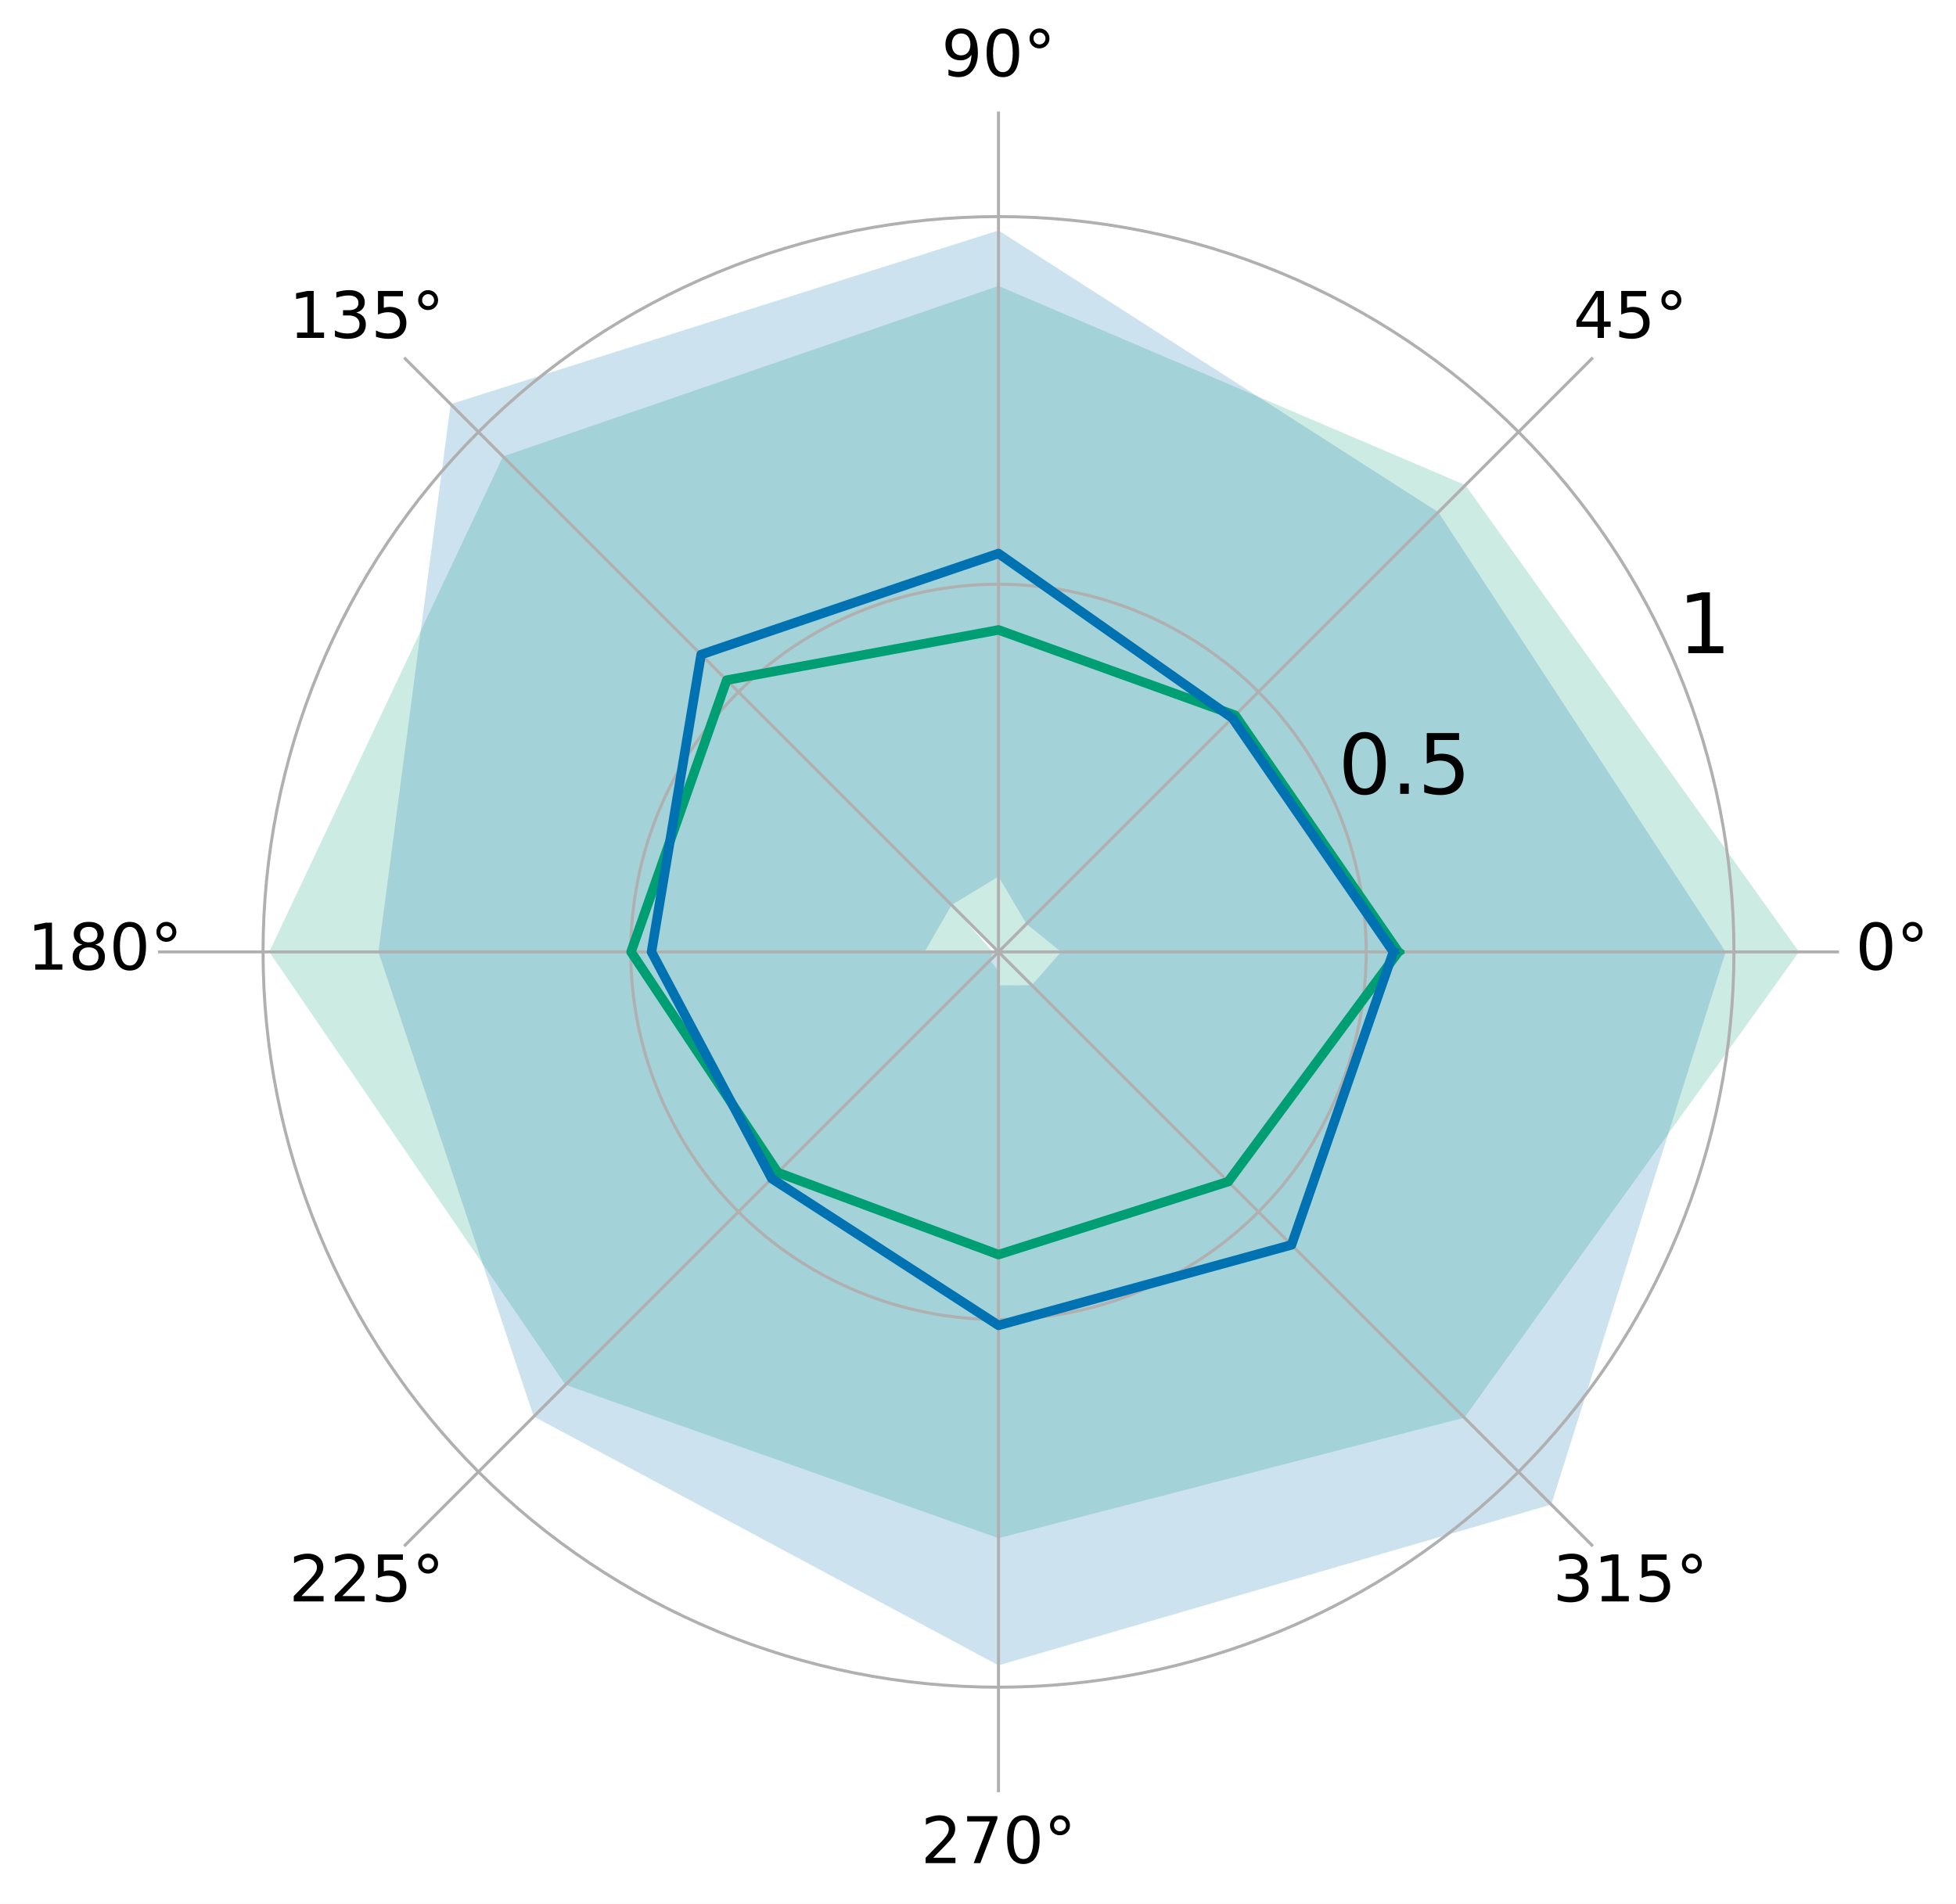
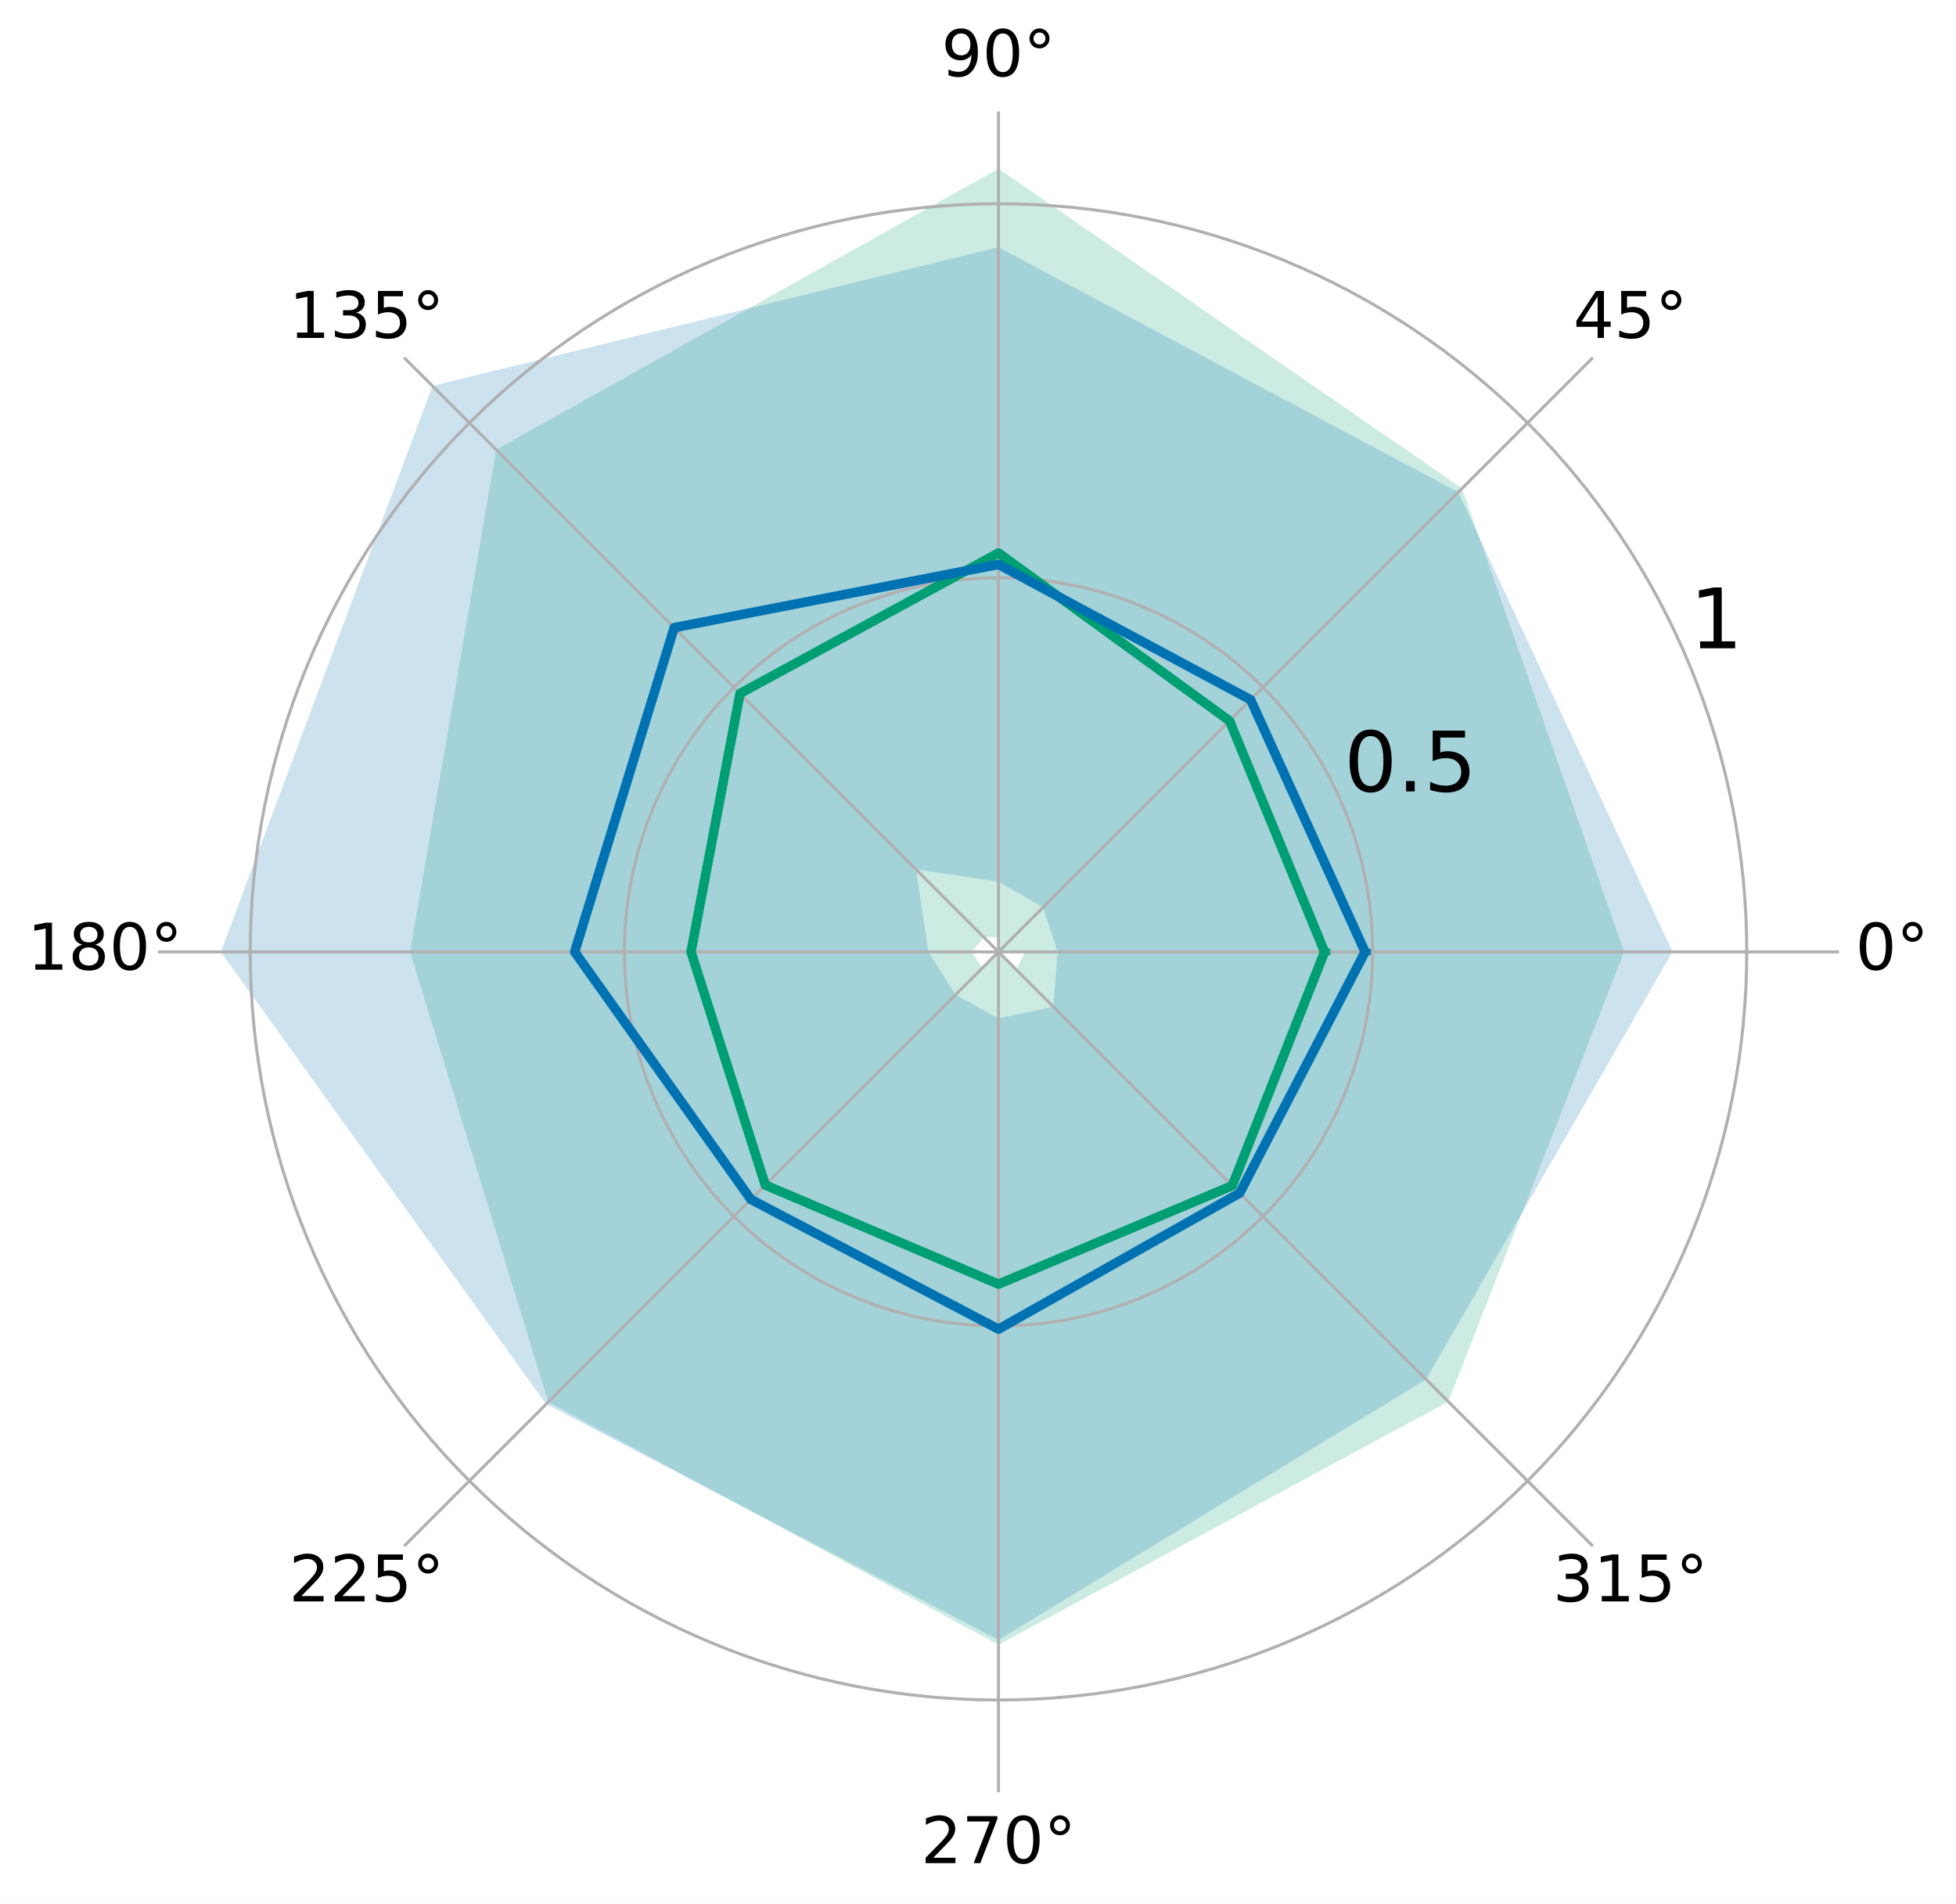
<svg xmlns="http://www.w3.org/2000/svg" xmlns:xlink="http://www.w3.org/1999/xlink" width="516.053pt" height="502.373pt" viewBox="0 0 516.053 502.373" version="1.1">
  <defs>
    <style type="text/css">*{stroke-linejoin: round; stroke-linecap: butt}</style>
  </defs>
  <g id="figure_1">
    <g id="patch_1">
      <path d="M 0 502.373  L 516.053 502.373  L 516.053 0  L 0 0  z " style="fill: #ffffff" />
    </g>
    <g id="axes_1">
      <g id="patch_2">
        <path d="M 485.194 251.186  C 485.194 222.065 479.458 193.227 468.314 166.323  C 457.17 139.418 440.834 114.97 420.242 94.378  C 399.651 73.787 375.203 57.451 348.298 46.307  C 321.394 35.163 292.556 29.426 263.434 29.426  C 234.313 29.426 205.475 35.163 178.57 46.307  C 151.666 57.451 127.218 73.787 106.626 94.378  C 86.035 114.97 69.699 139.418 58.555 166.323  C 47.411 193.227 41.674 222.065 41.674 251.186  C 41.674 280.308 47.411 309.146 58.555 336.05  C 69.699 362.955 86.035 387.403 106.626 407.994  C 127.218 428.586 151.666 444.922 178.57 456.066  C 205.475 467.21 234.313 472.946 263.434 472.946  C 292.556 472.946 321.394 467.21 348.298 456.066  C 375.203 444.922 399.651 428.586 420.242 407.994  C 440.834 387.403 457.17 362.955 468.314 336.05  C 479.458 309.146 485.194 280.308 485.194 251.186  M 263.434 251.186  C 263.434 251.186 263.434 251.186 263.434 251.186  C 263.434 251.186 263.434 251.186 263.434 251.186  C 263.434 251.186 263.434 251.186 263.434 251.186  C 263.434 251.186 263.434 251.186 263.434 251.186  C 263.434 251.186 263.434 251.186 263.434 251.186  C 263.434 251.186 263.434 251.186 263.434 251.186  C 263.434 251.186 263.434 251.186 263.434 251.186  C 263.434 251.186 263.434 251.186 263.434 251.186  C 263.434 251.186 263.434 251.186 263.434 251.186  C 263.434 251.186 263.434 251.186 263.434 251.186  C 263.434 251.186 263.434 251.186 263.434 251.186  C 263.434 251.186 263.434 251.186 263.434 251.186  C 263.434 251.186 263.434 251.186 263.434 251.186  C 263.434 251.186 263.434 251.186 263.434 251.186  C 263.434 251.186 263.434 251.186 263.434 251.186  C 263.434 251.186 263.434 251.186 263.434 251.186  z " style="fill: #ffffff" />
      </g>
      <g id="PolyCollection_1">
        <defs>
-           <path id="mccb271608d" d="M 474.634 -251.186  L 263.434 -251.186  L 265.127 -252.879  L 263.434 -251.186  L 250.749 -263.871  L 261.939 -251.186  L 261.224 -248.976  L 263.434 -246.133  L 263.434 -251.186  L 263.434 -251.186  L 474.634 -251.186  L 474.634 -251.186  L 386.34 -128.281  L 263.434 -96.475  L 149.196 -136.948  L 71.038 -251.186  L 132.705 -381.916  L 263.434 -426.916  L 386.616 -374.369  L 474.634 -251.186  z " />
+           <path id="m99e207a6a1" d="M 428.474 -251.186  L 270.455 -251.186  L 263.434 -251.186  L 263.434 -255.028  L 259.57 -255.051  L 256.404 -251.186  L 259.148 -246.9  L 263.434 -251.186  L 268.122 -246.499  L 270.455 -251.186  L 428.474 -251.186  L 428.474 -251.186  L 382.106 -132.515  L 263.434 -68.352  L 144.669 -132.421  L 108.215 -251.186  L 130.916 -383.705  L 263.434 -457.867  L 385.745 -373.497  L 428.474 -251.186  z " />
        </defs>
-         <g clip-path="url(#p92debe1ac1)">
-           <use xlink:href="#mccb271608d" x="0" y="502.373" style="fill: #009e73; fill-opacity: 0.2" />
+         <g clip-path="url(#p03c29a70cd)">
+           <use xlink:href="#m99e207a6a1" x="0" y="502.373" style="fill: #009e73; fill-opacity: 0.2" />
        </g>
      </g>
      <g id="PolyCollection_2">
        <defs>
-           <path id="m35e16ba4a6" d="M 455.282 -251.186  L 279.946 -251.186  L 270.814 -258.566  L 263.434 -271.064  L 251.059 -263.561  L 243.929 -251.186  L 263.434 -251.186  L 263.434 -242.355  L 272.219 -242.401  L 279.946 -251.186  L 455.282 -251.186  L 455.282 -251.186  L 409.27 -105.35  L 263.434 -62.922  L 140.823 -128.575  L 99.831 -251.186  L 118.895 -395.726  L 263.434 -441.564  L 379.468 -367.22  L 455.282 -251.186  z " />
+           <path id="m705ade4ce0" d="M 441.249 -251.186  L 279.045 -251.186  L 275.182 -262.934  L 263.434 -269.72  L 241.651 -272.969  L 244.965 -251.186  L 252.113 -239.865  L 263.434 -233.645  L 277.901 -236.72  L 279.045 -251.186  L 441.249 -251.186  L 441.249 -251.186  L 376.235 -138.386  L 263.434 -69.622  L 144.1 -131.852  L 58.261 -251.186  L 114.093 -400.527  L 263.434 -437.133  L 384.731 -372.483  L 441.249 -251.186  z " />
        </defs>
-         <g clip-path="url(#p92debe1ac1)">
-           <use xlink:href="#m35e16ba4a6" x="0" y="502.373" style="fill: #0072b2; fill-opacity: 0.2" />
+         <g clip-path="url(#p03c29a70cd)">
+           <use xlink:href="#m705ade4ce0" x="0" y="502.373" style="fill: #0072b2; fill-opacity: 0.2" />
        </g>
      </g>
      <g id="matplotlib.axis_1">
        <g id="xtick_1">
          <g id="line2d_1">
-             <path d="M 263.434 251.186  L 485.194 251.186  " clip-path="url(#p92debe1ac1)" style="fill: none; stroke: #b0b0b0; stroke-width: 0.8; stroke-linecap: square" />
+             <path d="M 263.434 251.186  L 485.194 251.186  " clip-path="url(#p03c29a70cd)" style="fill: none; stroke: #b0b0b0; stroke-width: 0.8; stroke-linecap: square" />
          </g>
          <g id="text_1">
            <g transform="translate(489.5362 255.8773) scale(0.17 -0.17)">
              <defs>
                <path id="DejaVuSans-30" d="M 2034 4250  Q 1547 4250 1301 3770  Q 1056 3291 1056 2328  Q 1056 1369 1301 889  Q 1547 409 2034 409  Q 2525 409 2770 889  Q 3016 1369 3016 2328  Q 3016 3291 2770 3770  Q 2525 4250 2034 4250  z M 2034 4750  Q 2819 4750 3233 4129  Q 3647 3509 3647 2328  Q 3647 1150 3233 529  Q 2819 -91 2034 -91  Q 1250 -91 836 529  Q 422 1150 422 2328  Q 422 3509 836 4129  Q 1250 4750 2034 4750  z " transform="scale(0.015625)" />
                <path id="DejaVuSans-b0" d="M 1600 4347  Q 1350 4347 1178 4173  Q 1006 4000 1006 3750  Q 1006 3503 1178 3333  Q 1350 3163 1600 3163  Q 1850 3163 2022 3333  Q 2194 3503 2194 3750  Q 2194 3997 2020 4172  Q 1847 4347 1600 4347  z M 1600 4750  Q 1800 4750 1984 4673  Q 2169 4597 2303 4453  Q 2447 4313 2519 4134  Q 2591 3956 2591 3750  Q 2591 3338 2302 3052  Q 2013 2766 1594 2766  Q 1172 2766 890 3047  Q 609 3328 609 3750  Q 609 4169 896 4459  Q 1184 4750 1600 4750  z " transform="scale(0.015625)" />
              </defs>
              <use xlink:href="#DejaVuSans-30" />
              <use xlink:href="#DejaVuSans-b0" x="63.623" />
            </g>
          </g>
        </g>
        <g id="xtick_2">
          <g id="line2d_2">
-             <path d="M 263.434 251.186  L 420.242 94.378  " clip-path="url(#p92debe1ac1)" style="fill: none; stroke: #b0b0b0; stroke-width: 0.8; stroke-linecap: square" />
+             <path d="M 263.434 251.186  L 420.242 94.378  " clip-path="url(#p03c29a70cd)" style="fill: none; stroke: #b0b0b0; stroke-width: 0.8; stroke-linecap: square" />
          </g>
          <g id="text_2">
            <g transform="translate(415.0756 89.16985) scale(0.17 -0.17)">
              <defs>
                <path id="DejaVuSans-34" d="M 2419 4116  L 825 1625  L 2419 1625  L 2419 4116  z M 2253 4666  L 3047 4666  L 3047 1625  L 3713 1625  L 3713 1100  L 3047 1100  L 3047 0  L 2419 0  L 2419 1100  L 313 1100  L 313 1709  L 2253 4666  z " transform="scale(0.015625)" />
                <path id="DejaVuSans-35" d="M 691 4666  L 3169 4666  L 3169 4134  L 1269 4134  L 1269 2991  Q 1406 3038 1543 3061  Q 1681 3084 1819 3084  Q 2600 3084 3056 2656  Q 3513 2228 3513 1497  Q 3513 744 3044 326  Q 2575 -91 1722 -91  Q 1428 -91 1123 -41  Q 819 9 494 109  L 494 744  Q 775 591 1075 516  Q 1375 441 1709 441  Q 2250 441 2565 725  Q 2881 1009 2881 1497  Q 2881 1984 2565 2268  Q 2250 2553 1709 2553  Q 1456 2553 1204 2497  Q 953 2441 691 2322  L 691 4666  z " transform="scale(0.015625)" />
              </defs>
              <use xlink:href="#DejaVuSans-34" />
              <use xlink:href="#DejaVuSans-35" x="63.623" />
              <use xlink:href="#DejaVuSans-b0" x="127.246" />
            </g>
          </g>
        </g>
        <g id="xtick_3">
          <g id="line2d_3">
-             <path d="M 263.434 251.186  L 263.434 29.426  " clip-path="url(#p92debe1ac1)" style="fill: none; stroke: #b0b0b0; stroke-width: 0.8; stroke-linecap: square" />
+             <path d="M 263.434 251.186  L 263.434 29.426  " clip-path="url(#p03c29a70cd)" style="fill: none; stroke: #b0b0b0; stroke-width: 0.8; stroke-linecap: square" />
          </g>
          <g id="text_3">
            <g transform="translate(248.3681 20.11734) scale(0.17 -0.17)">
              <defs>
                <path id="DejaVuSans-39" d="M 703 97  L 703 672  Q 941 559 1184 500  Q 1428 441 1663 441  Q 2288 441 2617 861  Q 2947 1281 2994 2138  Q 2813 1869 2534 1725  Q 2256 1581 1919 1581  Q 1219 1581 811 2004  Q 403 2428 403 3163  Q 403 3881 828 4315  Q 1253 4750 1959 4750  Q 2769 4750 3195 4129  Q 3622 3509 3622 2328  Q 3622 1225 3098 567  Q 2575 -91 1691 -91  Q 1453 -91 1209 -44  Q 966 3 703 97  z M 1959 2075  Q 2384 2075 2632 2365  Q 2881 2656 2881 3163  Q 2881 3666 2632 3958  Q 2384 4250 1959 4250  Q 1534 4250 1286 3958  Q 1038 3666 1038 3163  Q 1038 2656 1286 2365  Q 1534 2075 1959 2075  z " transform="scale(0.015625)" />
              </defs>
              <use xlink:href="#DejaVuSans-39" />
              <use xlink:href="#DejaVuSans-30" x="63.623" />
              <use xlink:href="#DejaVuSans-b0" x="127.246" />
            </g>
          </g>
        </g>
        <g id="xtick_4">
          <g id="line2d_4">
-             <path d="M 263.434 251.186  L 106.626 94.378  " clip-path="url(#p92debe1ac1)" style="fill: none; stroke: #b0b0b0; stroke-width: 0.8; stroke-linecap: square" />
+             <path d="M 263.434 251.186  L 106.626 94.378  " clip-path="url(#p03c29a70cd)" style="fill: none; stroke: #b0b0b0; stroke-width: 0.8; stroke-linecap: square" />
          </g>
          <g id="text_4">
            <g transform="translate(76.2525 89.16985) scale(0.17 -0.17)">
              <defs>
                <path id="DejaVuSans-31" d="M 794 531  L 1825 531  L 1825 4091  L 703 3866  L 703 4441  L 1819 4666  L 2450 4666  L 2450 531  L 3481 531  L 3481 0  L 794 0  L 794 531  z " transform="scale(0.015625)" />
                <path id="DejaVuSans-33" d="M 2597 2516  Q 3050 2419 3304 2112  Q 3559 1806 3559 1356  Q 3559 666 3084 287  Q 2609 -91 1734 -91  Q 1441 -91 1130 -33  Q 819 25 488 141  L 488 750  Q 750 597 1062 519  Q 1375 441 1716 441  Q 2309 441 2620 675  Q 2931 909 2931 1356  Q 2931 1769 2642 2001  Q 2353 2234 1838 2234  L 1294 2234  L 1294 2753  L 1863 2753  Q 2328 2753 2575 2939  Q 2822 3125 2822 3475  Q 2822 3834 2567 4026  Q 2313 4219 1838 4219  Q 1578 4219 1281 4162  Q 984 4106 628 3988  L 628 4550  Q 988 4650 1302 4700  Q 1616 4750 1894 4750  Q 2613 4750 3031 4423  Q 3450 4097 3450 3541  Q 3450 3153 3228 2886  Q 3006 2619 2597 2516  z " transform="scale(0.015625)" />
              </defs>
              <use xlink:href="#DejaVuSans-31" />
              <use xlink:href="#DejaVuSans-33" x="63.623" />
              <use xlink:href="#DejaVuSans-35" x="127.246" />
              <use xlink:href="#DejaVuSans-b0" x="190.869" />
            </g>
          </g>
        </g>
        <g id="xtick_5">
          <g id="line2d_5">
-             <path d="M 263.434 251.186  L 41.674 251.186  " clip-path="url(#p92debe1ac1)" style="fill: none; stroke: #b0b0b0; stroke-width: 0.8; stroke-linecap: square" />
+             <path d="M 263.434 251.186  L 41.674 251.186  " clip-path="url(#p03c29a70cd)" style="fill: none; stroke: #b0b0b0; stroke-width: 0.8; stroke-linecap: square" />
          </g>
          <g id="text_5">
            <g transform="translate(7.2 255.8773) scale(0.17 -0.17)">
              <defs>
                <path id="DejaVuSans-38" d="M 2034 2216  Q 1584 2216 1326 1975  Q 1069 1734 1069 1313  Q 1069 891 1326 650  Q 1584 409 2034 409  Q 2484 409 2743 651  Q 3003 894 3003 1313  Q 3003 1734 2745 1975  Q 2488 2216 2034 2216  z M 1403 2484  Q 997 2584 770 2862  Q 544 3141 544 3541  Q 544 4100 942 4425  Q 1341 4750 2034 4750  Q 2731 4750 3128 4425  Q 3525 4100 3525 3541  Q 3525 3141 3298 2862  Q 3072 2584 2669 2484  Q 3125 2378 3379 2068  Q 3634 1759 3634 1313  Q 3634 634 3220 271  Q 2806 -91 2034 -91  Q 1263 -91 848 271  Q 434 634 434 1313  Q 434 1759 690 2068  Q 947 2378 1403 2484  z M 1172 3481  Q 1172 3119 1398 2916  Q 1625 2713 2034 2713  Q 2441 2713 2670 2916  Q 2900 3119 2900 3481  Q 2900 3844 2670 4047  Q 2441 4250 2034 4250  Q 1625 4250 1398 4047  Q 1172 3844 1172 3481  z " transform="scale(0.015625)" />
              </defs>
              <use xlink:href="#DejaVuSans-31" />
              <use xlink:href="#DejaVuSans-38" x="63.623" />
              <use xlink:href="#DejaVuSans-30" x="127.246" />
              <use xlink:href="#DejaVuSans-b0" x="190.869" />
            </g>
          </g>
        </g>
        <g id="xtick_6">
          <g id="line2d_6">
-             <path d="M 263.434 251.186  L 106.626 407.994  " clip-path="url(#p92debe1ac1)" style="fill: none; stroke: #b0b0b0; stroke-width: 0.8; stroke-linecap: square" />
+             <path d="M 263.434 251.186  L 106.626 407.994  " clip-path="url(#p03c29a70cd)" style="fill: none; stroke: #b0b0b0; stroke-width: 0.8; stroke-linecap: square" />
          </g>
          <g id="text_6">
            <g transform="translate(76.2525 422.5848) scale(0.17 -0.17)">
              <defs>
                <path id="DejaVuSans-32" d="M 1228 531  L 3431 531  L 3431 0  L 469 0  L 469 531  Q 828 903 1448 1529  Q 2069 2156 2228 2338  Q 2531 2678 2651 2914  Q 2772 3150 2772 3378  Q 2772 3750 2511 3984  Q 2250 4219 1831 4219  Q 1534 4219 1204 4116  Q 875 4013 500 3803  L 500 4441  Q 881 4594 1212 4672  Q 1544 4750 1819 4750  Q 2544 4750 2975 4387  Q 3406 4025 3406 3419  Q 3406 3131 3298 2873  Q 3191 2616 2906 2266  Q 2828 2175 2409 1742  Q 1991 1309 1228 531  z " transform="scale(0.015625)" />
              </defs>
              <use xlink:href="#DejaVuSans-32" />
              <use xlink:href="#DejaVuSans-32" x="63.623" />
              <use xlink:href="#DejaVuSans-35" x="127.246" />
              <use xlink:href="#DejaVuSans-b0" x="190.869" />
            </g>
          </g>
        </g>
        <g id="xtick_7">
          <g id="line2d_7">
-             <path d="M 263.434 251.186  L 263.434 472.946  " clip-path="url(#p92debe1ac1)" style="fill: none; stroke: #b0b0b0; stroke-width: 0.8; stroke-linecap: square" />
+             <path d="M 263.434 251.186  L 263.434 472.946  " clip-path="url(#p03c29a70cd)" style="fill: none; stroke: #b0b0b0; stroke-width: 0.8; stroke-linecap: square" />
          </g>
          <g id="text_7">
            <g transform="translate(242.96 491.6373) scale(0.17 -0.17)">
              <defs>
                <path id="DejaVuSans-37" d="M 525 4666  L 3525 4666  L 3525 4397  L 1831 0  L 1172 0  L 2766 4134  L 525 4134  L 525 4666  z " transform="scale(0.015625)" />
              </defs>
              <use xlink:href="#DejaVuSans-32" />
              <use xlink:href="#DejaVuSans-37" x="63.623" />
              <use xlink:href="#DejaVuSans-30" x="127.246" />
              <use xlink:href="#DejaVuSans-b0" x="190.869" />
            </g>
          </g>
        </g>
        <g id="xtick_8">
          <g id="line2d_8">
-             <path d="M 263.434 251.186  L 420.242 407.994  " clip-path="url(#p92debe1ac1)" style="fill: none; stroke: #b0b0b0; stroke-width: 0.8; stroke-linecap: square" />
+             <path d="M 263.434 251.186  L 420.242 407.994  " clip-path="url(#p03c29a70cd)" style="fill: none; stroke: #b0b0b0; stroke-width: 0.8; stroke-linecap: square" />
          </g>
          <g id="text_8">
            <g transform="translate(409.6675 422.5848) scale(0.17 -0.17)">
              <use xlink:href="#DejaVuSans-33" />
              <use xlink:href="#DejaVuSans-31" x="63.623" />
              <use xlink:href="#DejaVuSans-35" x="127.246" />
              <use xlink:href="#DejaVuSans-b0" x="190.869" />
            </g>
          </g>
        </g>
      </g>
      <g id="matplotlib.axis_2">
        <g id="ytick_1">
          <g id="line2d_9">
-             <path d="M 360.45 251.186  C 360.45 238.446 357.94 225.83 353.065 214.06  C 348.189 202.29 341.043 191.595 332.034 182.586  C 323.026 173.578 312.331 166.431 300.56 161.556  C 288.79 156.681 276.174 154.171 263.434 154.171  C 250.694 154.171 238.078 156.681 226.308 161.556  C 214.538 166.431 203.843 173.578 194.834 182.586  C 185.826 191.595 178.679 202.29 173.804 214.06  C 168.929 225.83 166.419 238.446 166.419 251.186  C 166.419 263.926 168.929 276.542 173.804 288.313  C 178.679 300.083 185.826 310.778 194.834 319.787  C 203.843 328.795 214.538 335.941 226.308 340.817  C 238.078 345.692 250.694 348.202 263.434 348.202  C 276.174 348.202 288.79 345.692 300.56 340.817  C 312.331 335.941 323.026 328.795 332.034 319.787  C 341.043 310.778 348.189 300.083 353.065 288.313  C 357.94 276.542 360.45 263.926 360.45 251.186  " clip-path="url(#p92debe1ac1)" style="fill: none; stroke: #b0b0b0; stroke-width: 0.8; stroke-linecap: square" />
+             <path d="M 362.14 251.186  C 362.14 238.225 359.587 225.389 354.626 213.413  C 349.666 201.438 342.395 190.557 333.23 181.391  C 324.064 172.226 313.183 164.955 301.207 159.994  C 289.232 155.034 276.396 152.481 263.434 152.481  C 250.472 152.481 237.637 155.034 225.661 159.994  C 213.686 164.955 202.804 172.226 193.639 181.391  C 184.474 190.557 177.203 201.438 172.242 213.413  C 167.282 225.389 164.729 238.225 164.729 251.186  C 164.729 264.148 167.282 276.984 172.242 288.959  C 177.203 300.935 184.474 311.816 193.639 320.982  C 202.804 330.147 213.686 337.418 225.661 342.378  C 237.637 347.339 250.472 349.892 263.434 349.892  C 276.396 349.892 289.232 347.339 301.207 342.378  C 313.183 337.418 324.064 330.147 333.23 320.982  C 342.395 311.816 349.666 300.935 354.626 288.959  C 359.587 276.984 362.14 264.148 362.14 251.186  " clip-path="url(#p03c29a70cd)" style="fill: none; stroke: #b0b0b0; stroke-width: 0.8; stroke-linecap: square" />
          </g>
          <g id="text_9">
-             <g transform="translate(353.0647 209.485) scale(0.22 -0.22)">
+             <g transform="translate(354.6264 208.8381) scale(0.22 -0.22)">
              <defs>
                <path id="DejaVuSans-2e" d="M 684 794  L 1344 794  L 1344 0  L 684 0  L 684 794  z " transform="scale(0.015625)" />
              </defs>
              <use xlink:href="#DejaVuSans-30" />
              <use xlink:href="#DejaVuSans-2e" x="63.623" />
              <use xlink:href="#DejaVuSans-35" x="95.41" />
            </g>
          </g>
        </g>
        <g id="ytick_2">
          <g id="line2d_10">
-             <path d="M 457.465 251.186  C 457.465 225.707 452.446 200.474 442.695 176.934  C 432.944 153.394 418.652 132.003 400.635 113.986  C 382.618 95.969 361.227 81.676 337.687 71.926  C 314.146 62.175 288.914 57.156 263.434 57.156  C 237.955 57.156 212.722 62.175 189.182 71.926  C 165.642 81.676 144.251 95.969 126.234 113.986  C 108.217 132.003 93.924 153.394 84.174 176.934  C 74.423 200.474 69.404 225.707 69.404 251.186  C 69.404 276.666 74.423 301.898 84.174 325.439  C 93.924 348.979 108.217 370.37 126.234 388.387  C 144.251 406.404 165.642 420.696 189.182 430.447  C 212.722 440.198 237.955 445.217 263.434 445.217  C 288.914 445.217 314.146 440.198 337.687 430.447  C 361.227 420.696 382.618 406.404 400.635 388.387  C 418.652 370.37 432.944 348.979 442.695 325.439  C 452.446 301.898 457.465 276.666 457.465 251.186  " clip-path="url(#p92debe1ac1)" style="fill: none; stroke: #b0b0b0; stroke-width: 0.8; stroke-linecap: square" />
+             <path d="M 460.845 251.186  C 460.845 225.263 455.739 199.591 445.818 175.64  C 435.898 151.69 421.356 129.927 403.025 111.596  C 384.694 93.265 362.931 78.723 338.98 68.802  C 315.03 58.882 289.358 53.775 263.434 53.775  C 237.511 53.775 211.839 58.882 187.888 68.802  C 163.938 78.723 142.175 93.265 123.844 111.596  C 105.513 129.927 90.971 151.69 81.05 175.64  C 71.13 199.591 66.023 225.263 66.023 251.186  C 66.023 277.11 71.13 302.782 81.05 326.732  C 90.971 350.683 105.513 372.446 123.844 390.777  C 142.175 409.108 163.938 423.65 187.888 433.57  C 211.839 443.491 237.511 448.597 263.434 448.597  C 289.358 448.597 315.03 443.491 338.98 433.57  C 362.931 423.65 384.694 409.108 403.025 390.777  C 421.356 372.446 435.898 350.683 445.818 326.732  C 455.739 302.782 460.845 277.11 460.845 251.186  " clip-path="url(#p03c29a70cd)" style="fill: none; stroke: #b0b0b0; stroke-width: 0.8; stroke-linecap: square" />
          </g>
          <g id="text_10">
-             <g transform="translate(442.6951 172.3589) scale(0.22 -0.22)">
+             <g transform="translate(445.8184 171.0652) scale(0.22 -0.22)">
              <use xlink:href="#DejaVuSans-31" />
            </g>
          </g>
        </g>
      </g>
      <g id="line2d_11">
-         <path d="M 368.933 251.186  L 325.872 188.749  L 263.434 166.228  L 191.727 179.479  L 166.488 251.186  L 205.21 309.411  L 263.434 331.069  L 324.051 311.803  L 368.933 251.186  " clip-path="url(#p92debe1ac1)" style="fill: none; stroke: #009e73; stroke-width: 2.5; stroke-linecap: square" />
+         <path d="M 349.465 251.186  L 324.394 190.227  L 263.434 145.925  L 195.243 182.995  L 182.309 251.186  L 201.908 312.713  L 263.434 338.861  L 325.114 312.866  L 349.465 251.186  " clip-path="url(#p03c29a70cd)" style="fill: none; stroke: #009e73; stroke-width: 2.5; stroke-linecap: square" />
      </g>
      <g id="line2d_12">
-         <path d="M 367.614 251.186  L 325.141 189.48  L 263.434 146.058  L 184.977 172.729  L 171.88 251.186  L 203.614 311.007  L 263.434 349.735  L 340.745 328.497  L 367.614 251.186  " clip-path="url(#p92debe1ac1)" style="fill: none; stroke: #0072b2; stroke-width: 2.5; stroke-linecap: square" />
+         <path d="M 360.147 251.186  L 329.957 184.664  L 263.434 148.946  L 177.872 165.624  L 151.613 251.186  L 198.107 316.514  L 263.434 350.74  L 327.068 314.82  L 360.147 251.186  " clip-path="url(#p03c29a70cd)" style="fill: none; stroke: #0072b2; stroke-width: 2.5; stroke-linecap: square" />
      </g>
    </g>
  </g>
  <defs>
-     <clipPath id="p92debe1ac1">
+     <clipPath id="p03c29a70cd">
      <path d="M 485.194 251.186  C 485.194 222.065 479.458 193.227 468.314 166.323  C 457.17 139.418 440.834 114.97 420.242 94.378  C 399.651 73.787 375.203 57.451 348.298 46.307  C 321.394 35.163 292.556 29.426 263.434 29.426  C 234.313 29.426 205.475 35.163 178.57 46.307  C 151.666 57.451 127.218 73.787 106.626 94.378  C 86.035 114.97 69.699 139.418 58.555 166.323  C 47.411 193.227 41.674 222.065 41.674 251.186  C 41.674 280.308 47.411 309.146 58.555 336.05  C 69.699 362.955 86.035 387.403 106.626 407.994  C 127.218 428.586 151.666 444.922 178.57 456.066  C 205.475 467.21 234.313 472.946 263.434 472.946  C 292.556 472.946 321.394 467.21 348.298 456.066  C 375.203 444.922 399.651 428.586 420.242 407.994  C 440.834 387.403 457.17 362.955 468.314 336.05  C 479.458 309.146 485.194 280.308 485.194 251.186  M 263.434 251.186  C 263.434 251.186 263.434 251.186 263.434 251.186  C 263.434 251.186 263.434 251.186 263.434 251.186  C 263.434 251.186 263.434 251.186 263.434 251.186  C 263.434 251.186 263.434 251.186 263.434 251.186  C 263.434 251.186 263.434 251.186 263.434 251.186  C 263.434 251.186 263.434 251.186 263.434 251.186  C 263.434 251.186 263.434 251.186 263.434 251.186  C 263.434 251.186 263.434 251.186 263.434 251.186  C 263.434 251.186 263.434 251.186 263.434 251.186  C 263.434 251.186 263.434 251.186 263.434 251.186  C 263.434 251.186 263.434 251.186 263.434 251.186  C 263.434 251.186 263.434 251.186 263.434 251.186  C 263.434 251.186 263.434 251.186 263.434 251.186  C 263.434 251.186 263.434 251.186 263.434 251.186  C 263.434 251.186 263.434 251.186 263.434 251.186  C 263.434 251.186 263.434 251.186 263.434 251.186  z " />
    </clipPath>
  </defs>
</svg>
